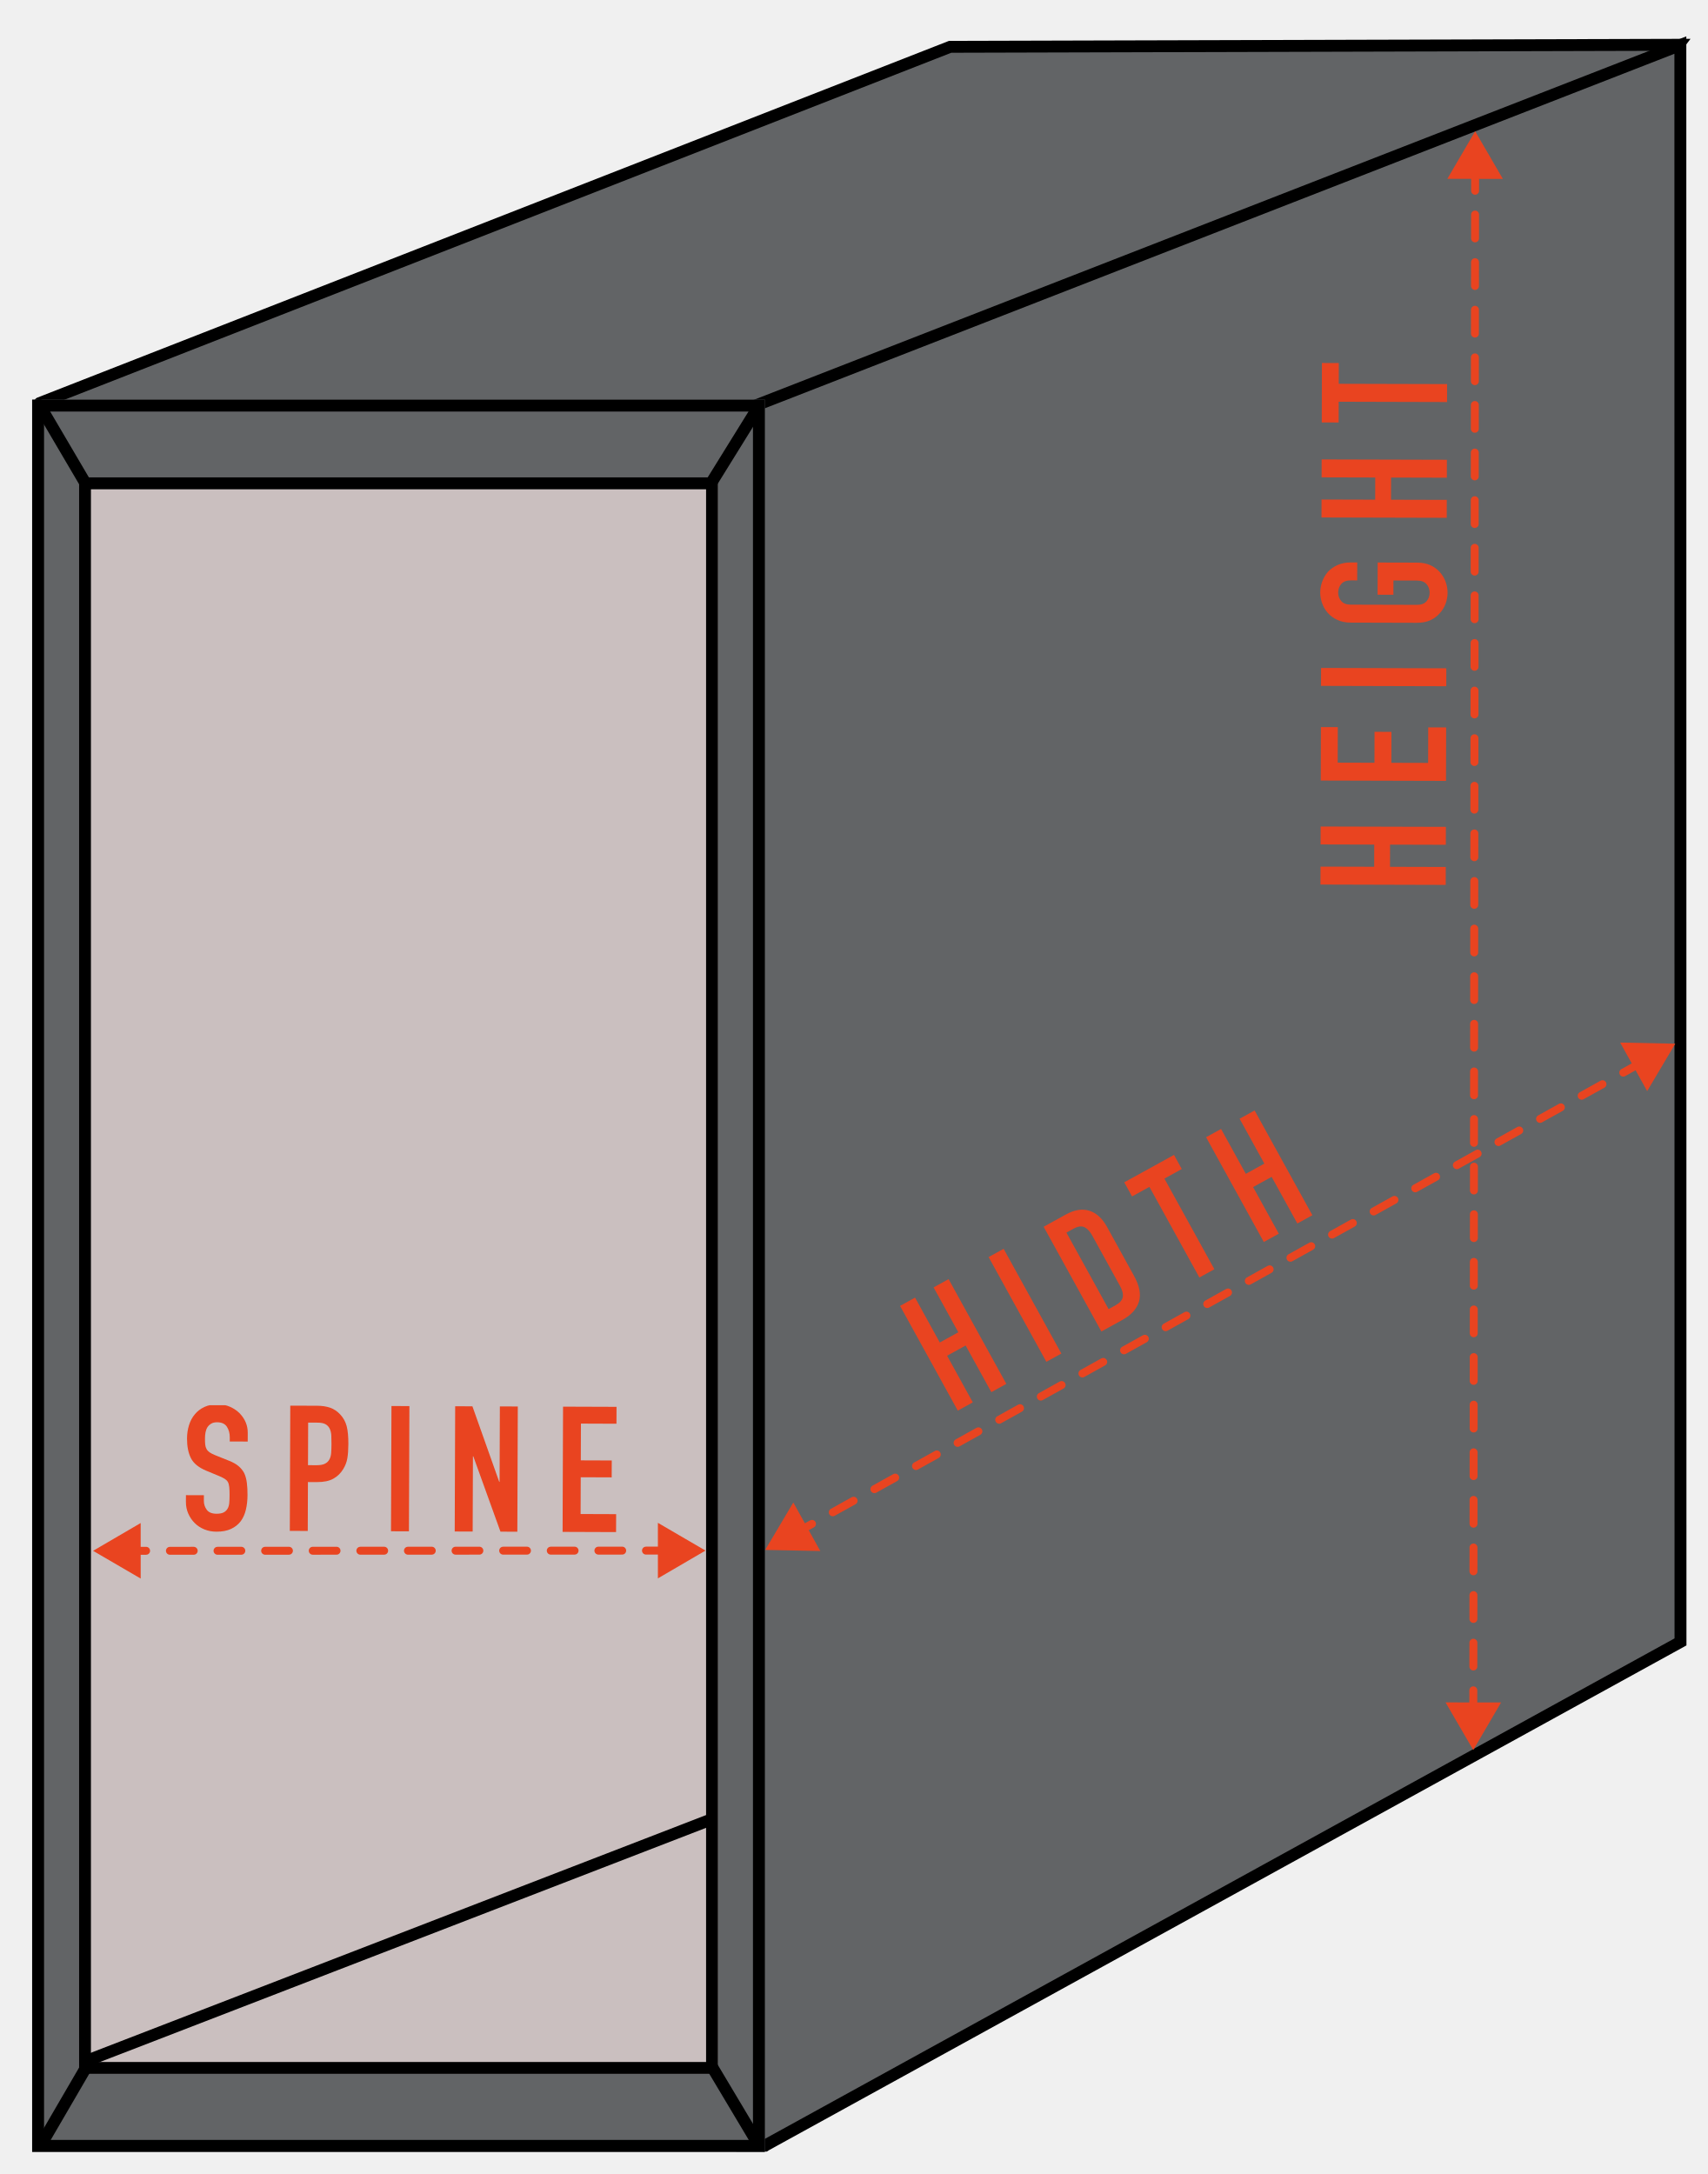
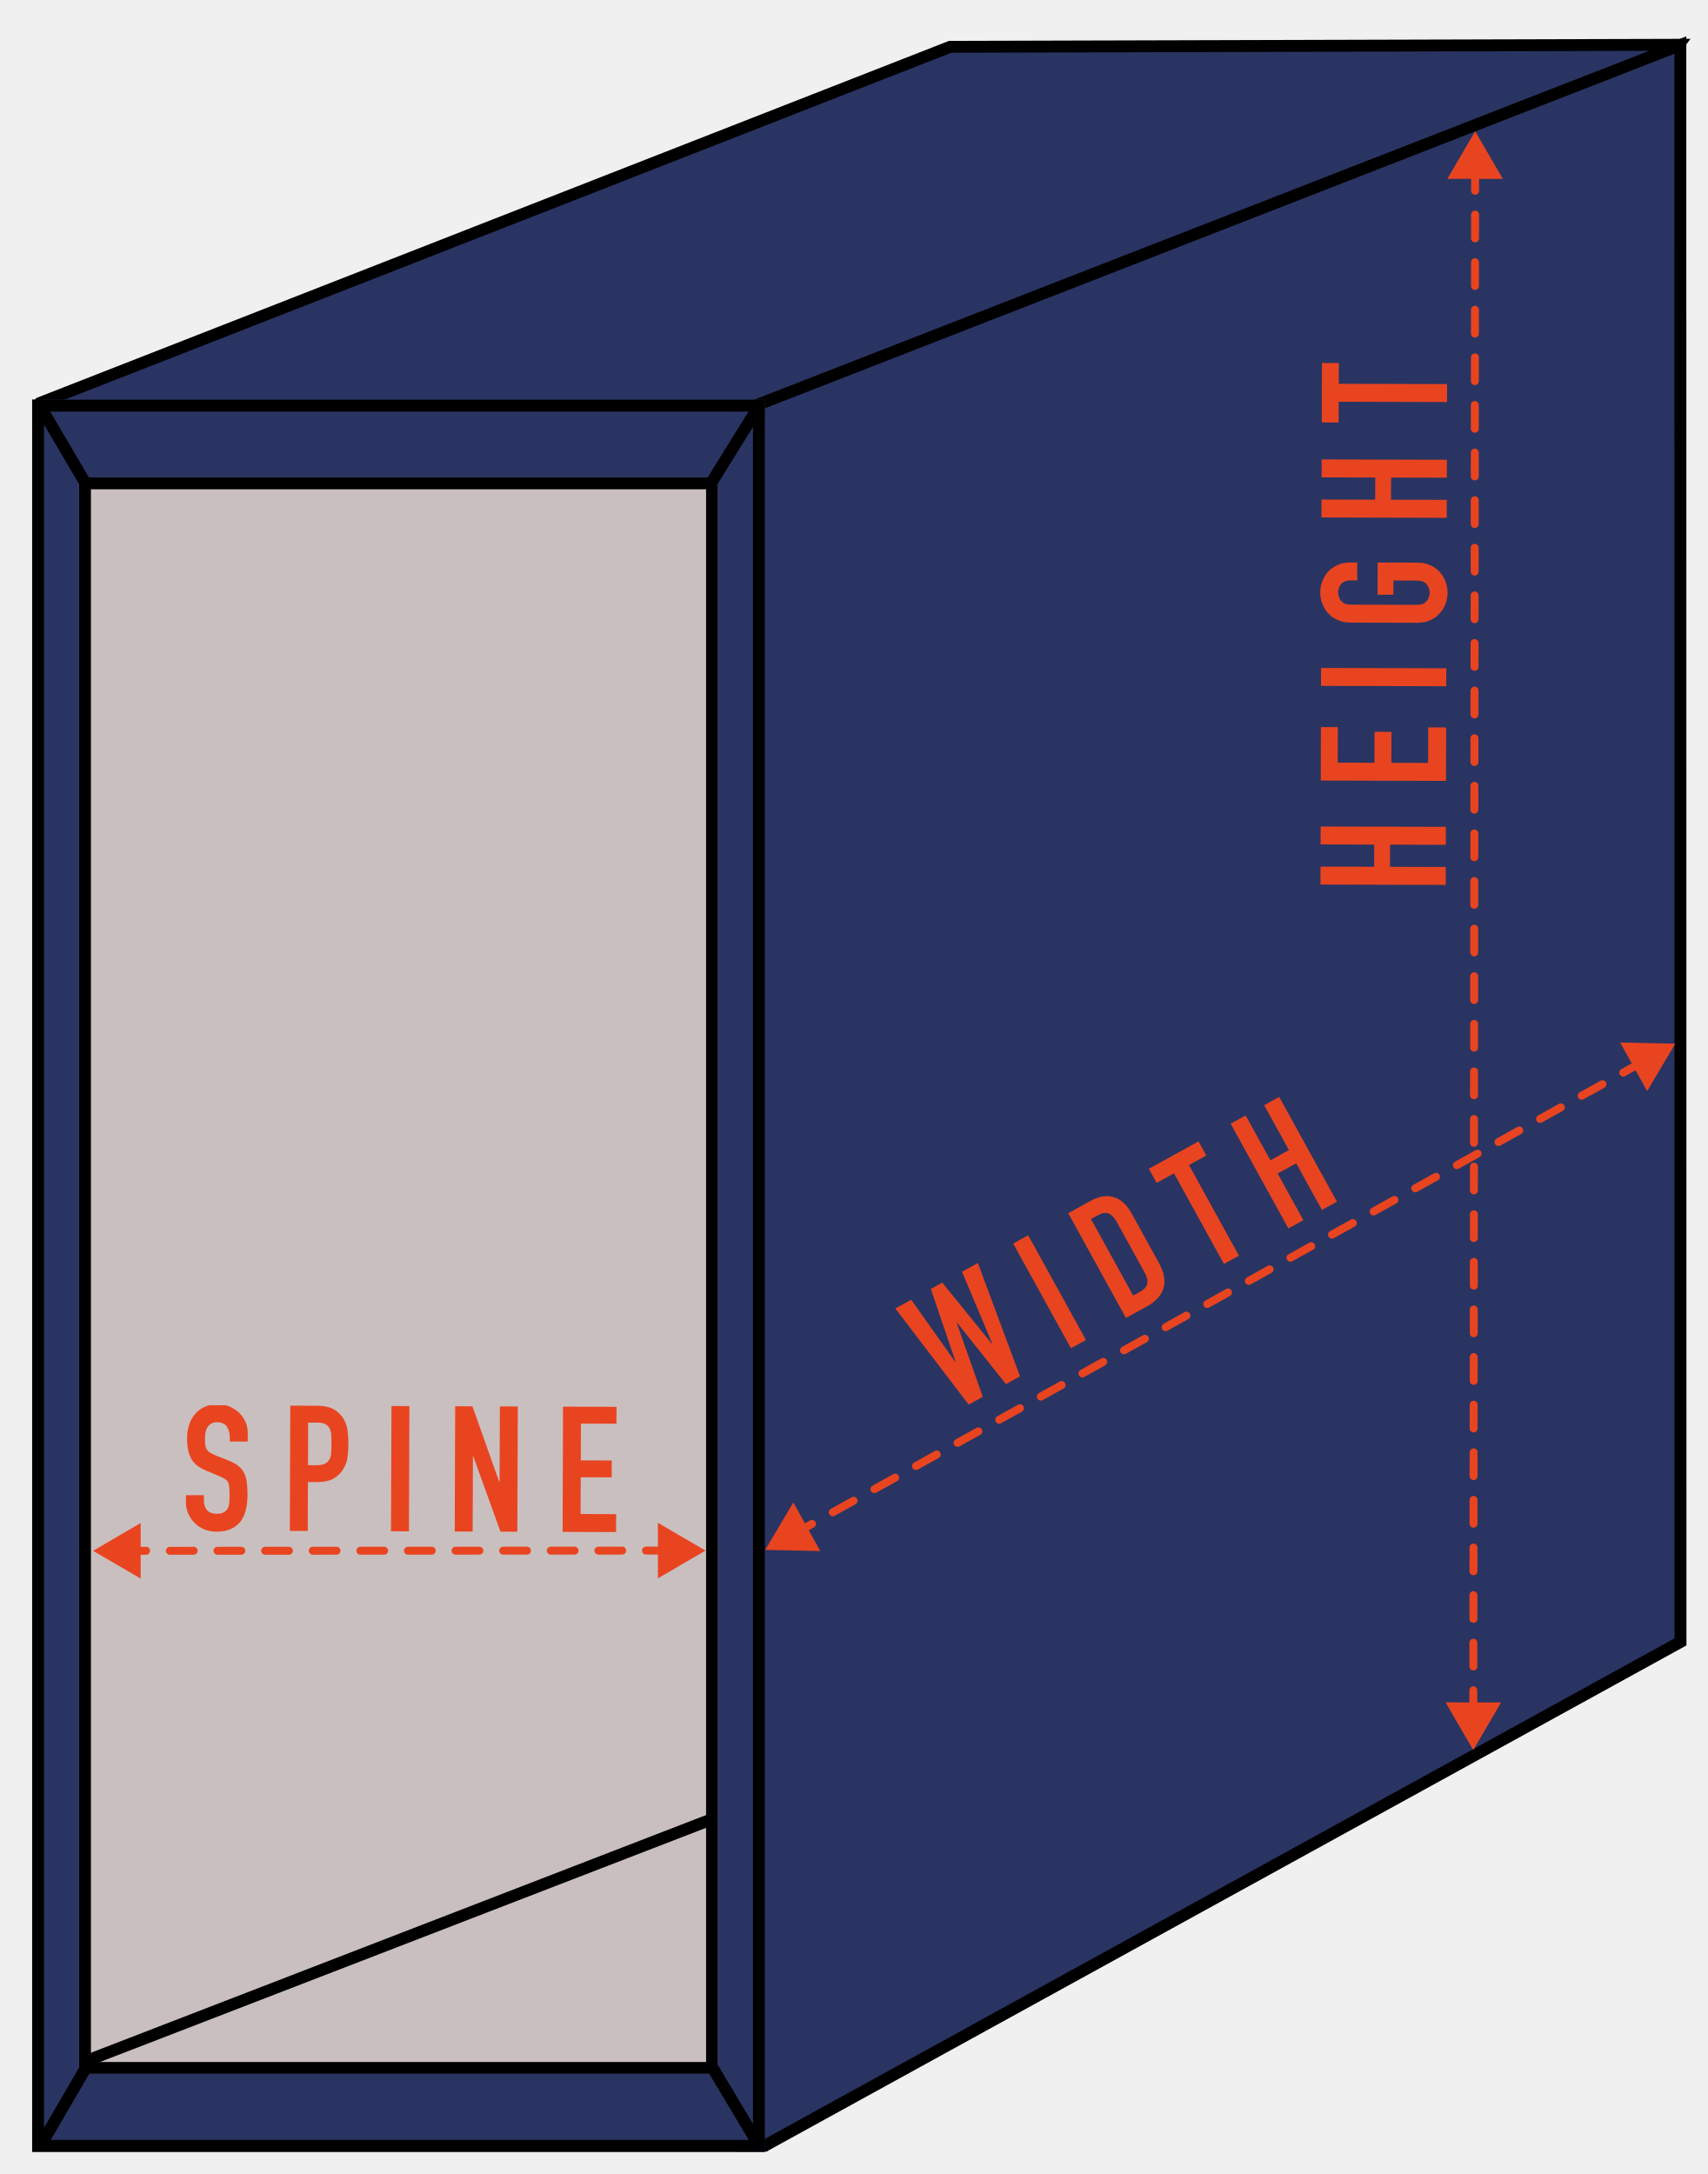
<svg xmlns="http://www.w3.org/2000/svg" xmlns:xlink="http://www.w3.org/1999/xlink" height="100%" stroke-miterlimit="10" style="fill-rule:nonzero;clip-rule:evenodd;stroke-linecap:round;stroke-linejoin:round;" version="1.1" viewBox="0 0 215.17 274.006" width="100%" xml:space="preserve">
  <defs>
    <path d="M4.052 50.37L4.052 60.182C4.052 110.488 4.052 211.095 4.052 261.401L4.052 271.213L13.865 271.213C32.045 271.213 68.404 271.213 86.584 271.213L96.396 271.213L96.396 261.401C96.396 211.095 96.396 110.488 96.396 60.182L96.396 50.37L86.584 50.37C68.404 50.37 32.045 50.37 13.865 50.37L4.052 50.37Z" id="Fill" />
    <path d="M9.96 60.168L90.488 60.168L90.488 261.39L9.96 261.39L9.96 60.168Z" id="Fill_2" />
    <clipPath id="TextBounds">
      <rect height="65.017" width="88.751" x="111.23" y="123.914" />
    </clipPath>
    <clipPath id="TextBounds_2">
      <rect height="74.241" width="18.16" x="166.412" y="39.86" />
    </clipPath>
    <clipPath id="TextBounds_3">
      <rect height="28.055" width="86.885" x="21.254" y="177.109" />
    </clipPath>
  </defs>
  <g id="Box">
-     <path d="M9.287 52.292L9.569 268.261L12.444 268.261L12.537 268.199L211.544 5.647L119.747 5.9L5.001 50.802" fill="#626466" fill-rule="nonzero" opacity="1" stroke="#000000" stroke-dasharray="" stroke-linecap="round" stroke-linejoin="miter" stroke-width="1.5" />
-     <path d="M93.271 54.458L93.552 270.427L96.427 270.427L96.521 270.364L211.793 206.941L211.776 5.68L94.707 51.314" fill="#626466" fill-rule="nonzero" opacity="1" stroke="#000000" stroke-dasharray="" stroke-linecap="round" stroke-linejoin="miter" stroke-width="1.5" />
+     <path d="M9.287 52.292L9.569 268.261L12.444 268.261L12.537 268.199L211.544 5.647L119.747 5.9L5.001 50.802" fill="#293462" fill-rule="nonzero" opacity="1" stroke="#000000" stroke-dasharray="" stroke-linecap="round" stroke-linejoin="miter" stroke-width="1.5" />
+     <path d="M93.271 54.458L93.552 270.427L96.427 270.427L96.521 270.364L211.793 206.941L211.776 5.68L94.707 51.314" fill="#293462" fill-rule="nonzero" opacity="1" stroke="#000000" stroke-dasharray="" stroke-linecap="round" stroke-linejoin="miter" stroke-width="1.5" />
    <g opacity="1">
-       <use fill="#626466" fill-rule="nonzero" stroke="none" xlink:href="#Fill" />
+       <use fill="#293462" fill-rule="nonzero" stroke="none" xlink:href="#Fill" />
      <mask height="220.844" id="StrokeMask" maskUnits="userSpaceOnUse" width="92.344" x="4.052" y="50.37">
        <rect fill="#000000" height="220.844" stroke="none" width="92.344" x="4.052" y="50.37" />
        <use fill="#ffffff" fill-rule="evenodd" stroke="none" xlink:href="#Fill" />
      </mask>
      <use fill="none" mask="url(#StrokeMask)" stroke="#000000" stroke-dasharray="" stroke-linecap="round" stroke-linejoin="miter" stroke-width="3" xlink:href="#Fill" />
    </g>
    <g opacity="1">
      <use fill="#cabfbf" fill-rule="nonzero" stroke="none" xlink:href="#Fill_2" />
      <mask height="201.222" id="StrokeMask_2" maskUnits="userSpaceOnUse" width="80.528" x="9.96" y="60.168">
        <rect fill="#000000" height="201.222" stroke="none" width="80.528" x="9.96" y="60.168" />
        <use fill="#ffffff" fill-rule="evenodd" stroke="none" xlink:href="#Fill_2" />
      </mask>
      <use fill="none" mask="url(#StrokeMask_2)" stroke="#000000" stroke-dasharray="" stroke-linecap="round" stroke-linejoin="miter" stroke-width="3" xlink:href="#Fill_2" />
    </g>
    <path d="M11.357 259.568L89.599 229.335" fill="none" opacity="1" stroke="#000000" stroke-dasharray="" stroke-linecap="round" stroke-linejoin="miter" stroke-width="1.5" />
    <path d="M95.55 51.328L89.509 61.076" fill="none" opacity="1" stroke="#000000" stroke-dasharray="" stroke-linecap="round" stroke-linejoin="miter" stroke-width="1.5" />
    <path d="M4.985 51.071L10.658 60.723" fill="none" opacity="1" stroke="#000000" stroke-dasharray="" stroke-linecap="round" stroke-linejoin="miter" stroke-width="1.5" />
    <path d="M11.117 260.109L5.312 270.08" fill="none" opacity="1" stroke="#000000" stroke-dasharray="" stroke-linecap="round" stroke-linejoin="miter" stroke-width="1.5" />
    <path d="M89.657 260.361L95.534 270.209" fill="none" opacity="1" stroke="#000000" stroke-dasharray="" stroke-linecap="round" stroke-linejoin="miter" stroke-width="1.5" />
  </g>
  <g id="Measurements">
    <g fill="#e94420" opacity="1" stroke="none">
-       <path clip-path="url(#TextBounds)" d="M120.71 177.793L113.434 164.591L115.325 163.549L118.442 169.204L120.778 167.916L117.661 162.261L119.552 161.219L126.829 174.42L124.937 175.463L121.698 169.585L119.362 170.873L122.601 176.75L120.71 177.793Z" />
-       <path clip-path="url(#TextBounds)" d="M131.872 171.641L124.596 158.439L126.487 157.397L133.763 170.598L131.872 171.641Z" />
-       <path clip-path="url(#TextBounds)" d="M138.807 167.818L131.53 154.617L134.33 153.074C135.418 152.474 136.407 152.316 137.296 152.599C138.185 152.883 138.93 153.568 139.53 154.656L142.933 160.83C143.614 162.066 143.817 163.143 143.541 164.061C143.265 164.978 142.565 165.747 141.44 166.367L138.807 167.818ZM134.403 155.354L139.717 164.996L140.588 164.516C141.12 164.223 141.424 163.882 141.5 163.494C141.576 163.105 141.457 162.627 141.144 162.058L137.638 155.698C137.352 155.179 137.026 154.835 136.659 154.667C136.292 154.498 135.83 154.567 135.274 154.874L134.403 155.354Z" />
-       <path clip-path="url(#TextBounds)" d="M151.156 161.012L144.86 149.59L142.672 150.796L141.691 149.016L147.958 145.562L148.939 147.342L146.752 148.548L153.047 159.97L151.156 161.012Z" />
-       <path clip-path="url(#TextBounds)" d="M159.277 156.536L152.001 143.334L153.892 142.292L157.009 147.947L159.345 146.659L156.228 141.004L158.119 139.962L165.396 153.163L163.504 154.206L160.265 148.328L157.929 149.616L161.168 155.493L159.277 156.536Z" />
+       <path clip-path="url(#TextBounds)" d="M123.242 159.185L128.553 173.47L126.773 174.451L120.605 166.682L120.568 166.702L123.862 176.056L122.082 177.037L112.84 164.918L114.843 163.815L120.408 171.674L120.445 171.654L117.309 162.455L118.755 161.658L125.026 169.395L125.063 169.374L121.24 160.289L123.242 159.185Z" />
+       <path clip-path="url(#TextBounds)" d="M134.969 169.934L127.692 156.732L129.583 155.69L136.86 168.891L134.969 169.934Z" />
+       <path clip-path="url(#TextBounds)" d="M141.903 166.112L134.627 152.91L137.427 151.367C138.514 150.767 139.503 150.609 140.392 150.892C141.282 151.176 142.026 151.861 142.626 152.949L146.029 159.124C146.71 160.36 146.913 161.436 146.637 162.354C146.361 163.272 145.661 164.04 144.536 164.66L141.903 166.112ZM137.499 153.648L142.813 163.289L143.685 162.809C144.216 162.516 144.52 162.175 144.596 161.787C144.672 161.398 144.554 160.92 144.24 160.351L140.735 153.992C140.449 153.472 140.122 153.129 139.755 152.96C139.388 152.792 138.927 152.861 138.371 153.167L137.499 153.648Z" />
+       <path clip-path="url(#TextBounds)" d="M154.252 159.305L147.957 147.884L145.769 149.09L144.788 147.31L151.055 143.855L152.036 145.635L149.848 146.841L156.143 158.263L154.252 159.305Z" />
+       <path clip-path="url(#TextBounds)" d="M162.373 154.829L155.097 141.627L156.988 140.585L160.105 146.24L162.441 144.952L159.324 139.297L161.216 138.255L168.492 151.456L166.601 152.499L163.361 146.621L161.025 147.909L164.265 153.787L162.373 154.829Z" />
    </g>
    <g fill="#e94420" opacity="1" stroke="none">
      <path clip-path="url(#TextBounds_2)" d="M182.205 111.531L166.419 111.487L166.425 109.226L173.187 109.244L173.195 106.451L166.433 106.432L166.439 104.171L182.225 104.214L182.218 106.476L175.19 106.456L175.183 109.25L182.211 109.269L182.205 111.531Z" />
      <path clip-path="url(#TextBounds_2)" d="M182.241 98.423L166.455 98.38L166.474 91.64L168.602 91.646L168.59 96.124L173.224 96.137L173.234 92.235L175.363 92.241L175.352 96.143L179.986 96.156L179.998 91.677L182.259 91.683L182.241 98.423Z" />
      <path clip-path="url(#TextBounds_2)" d="M182.274 86.491L166.488 86.447L166.495 84.186L182.28 84.23L182.274 86.491Z" />
      <path clip-path="url(#TextBounds_2)" d="M170.235 78.472C169.599 78.47 169.038 78.357 168.551 78.134C168.064 77.911 167.658 77.615 167.334 77.244C167.025 76.889 166.789 76.485 166.628 76.034C166.467 75.583 166.387 75.128 166.388 74.67C166.389 74.212 166.472 73.757 166.635 73.307C166.799 72.857 167.037 72.447 167.348 72.079C167.674 71.725 168.082 71.438 168.57 71.217C169.058 70.997 169.62 70.888 170.256 70.889L171.054 70.891L171.048 73.153L170.25 73.151C169.703 73.149 169.3 73.3 169.04 73.602C168.781 73.904 168.65 74.262 168.649 74.676C168.648 75.09 168.776 75.449 169.034 75.752C169.292 76.056 169.694 76.209 170.241 76.21L178.577 76.233C179.124 76.235 179.527 76.084 179.787 75.782C180.046 75.48 180.177 75.122 180.178 74.708C180.179 74.294 180.051 73.935 179.793 73.632C179.535 73.328 179.133 73.175 178.586 73.174L175.615 73.165L175.61 74.961L173.615 74.956L173.626 70.899L178.592 70.912C179.257 70.914 179.826 71.027 180.298 71.25C180.771 71.473 181.162 71.762 181.471 72.118C181.795 72.488 182.038 72.899 182.199 73.35C182.36 73.801 182.441 74.256 182.439 74.714C182.438 75.172 182.355 75.627 182.192 76.077C182.028 76.527 181.783 76.929 181.457 77.283C181.145 77.652 180.753 77.946 180.279 78.167C179.806 78.387 179.236 78.496 178.571 78.495L170.235 78.472Z" />
      <path clip-path="url(#TextBounds_2)" d="M182.332 65.264L166.547 65.221L166.553 62.959L173.315 62.978L173.323 60.185L166.561 60.166L166.567 57.905L182.353 57.948L182.346 60.21L175.318 60.19L175.311 62.984L182.339 63.003L182.332 65.264Z" />
      <path clip-path="url(#TextBounds_2)" d="M182.373 50.672L168.716 50.634L168.708 53.25L166.58 53.244L166.601 45.751L168.729 45.756L168.722 48.373L182.379 48.41L182.373 50.672Z" />
    </g>
    <g fill="#e94420" opacity="1" stroke="none">
      <path clip-path="url(#TextBounds_3)" d="M31.219 181.69L28.957 181.682L28.959 181.172C28.961 180.655 28.841 180.207 28.598 179.829C28.356 179.452 27.947 179.262 27.37 179.26C27.06 179.258 26.808 179.317 26.616 179.434C26.423 179.552 26.267 179.699 26.148 179.876C26.029 180.068 25.947 180.285 25.902 180.529C25.857 180.773 25.834 181.028 25.833 181.294C25.832 181.604 25.842 181.863 25.863 182.07C25.885 182.277 25.939 182.462 26.027 182.625C26.116 182.788 26.244 182.928 26.414 183.047C26.584 183.166 26.816 183.285 27.111 183.405L28.838 184.098C29.34 184.292 29.745 184.519 30.055 184.779C30.364 185.039 30.607 185.339 30.783 185.679C30.944 186.035 31.054 186.438 31.111 186.889C31.169 187.34 31.196 187.854 31.194 188.43C31.192 189.095 31.123 189.712 30.988 190.281C30.853 190.849 30.637 191.332 30.34 191.73C30.028 192.143 29.62 192.467 29.117 192.701C28.613 192.936 28 193.052 27.275 193.049C26.728 193.047 26.219 192.95 25.747 192.756C25.274 192.562 24.869 192.294 24.53 191.953C24.191 191.612 23.923 191.216 23.725 190.764C23.527 190.312 23.429 189.821 23.431 189.289L23.434 188.446L25.696 188.454L25.693 189.164C25.692 189.578 25.812 189.951 26.055 190.285C26.298 190.618 26.707 190.786 27.284 190.788C27.668 190.789 27.967 190.735 28.182 190.625C28.397 190.515 28.564 190.357 28.683 190.15C28.802 189.944 28.873 189.696 28.896 189.408C28.919 189.12 28.931 188.799 28.933 188.444C28.934 188.03 28.921 187.69 28.892 187.424C28.863 187.158 28.805 186.943 28.717 186.78C28.614 186.617 28.478 186.484 28.308 186.38C28.139 186.276 27.914 186.164 27.634 186.045L26.017 185.374C25.043 184.971 24.391 184.44 24.061 183.781C23.731 183.122 23.568 182.298 23.571 181.308C23.573 180.716 23.657 180.155 23.821 179.624C23.986 179.092 24.232 178.635 24.558 178.252C24.87 177.869 25.266 177.563 25.747 177.336C26.229 177.109 26.802 176.996 27.467 176.999C28.029 177.001 28.542 177.106 29.007 177.315C29.471 177.523 29.873 177.798 30.212 178.139C30.889 178.851 31.226 179.665 31.223 180.582L31.219 181.69Z" />
      <path clip-path="url(#TextBounds_3)" d="M36.526 192.95L36.583 177.165L39.975 177.177C40.596 177.18 41.143 177.263 41.615 177.427C42.087 177.592 42.515 177.881 42.898 178.297C43.281 178.712 43.545 179.197 43.691 179.752C43.836 180.306 43.907 181.057 43.904 182.003C43.901 182.712 43.859 183.311 43.776 183.798C43.692 184.286 43.517 184.743 43.249 185.171C42.937 185.687 42.522 186.088 42.004 186.375C41.485 186.661 40.805 186.802 39.962 186.799L38.809 186.795L38.787 192.959L36.526 192.95ZM38.837 179.302L38.817 184.667L39.904 184.671C40.362 184.672 40.717 184.607 40.968 184.475C41.22 184.343 41.406 184.159 41.525 183.923C41.644 183.702 41.715 183.428 41.738 183.103C41.762 182.778 41.774 182.416 41.776 182.017C41.777 181.648 41.771 181.297 41.757 180.964C41.744 180.631 41.678 180.339 41.561 180.088C41.444 179.836 41.267 179.643 41.031 179.509C40.795 179.375 40.455 179.307 40.012 179.306L38.837 179.302Z" />
      <path clip-path="url(#TextBounds_3)" d="M49.278 192.997L49.336 177.212L51.597 177.22L51.539 193.005L49.278 192.997Z" />
      <path clip-path="url(#TextBounds_3)" d="M57.308 193.026L57.366 177.241L59.539 177.249L62.918 186.772L62.963 186.773L62.998 177.262L65.259 177.27L65.201 193.055L63.073 193.047L59.649 183.546L59.605 183.546L59.57 193.035L57.308 193.026Z" />
      <path clip-path="url(#TextBounds_3)" d="M70.904 193.076L70.961 177.291L77.701 177.315L77.693 179.444L73.215 179.427L73.198 184.061L77.1 184.075L77.092 186.204L73.19 186.189L73.173 190.823L77.652 190.839L77.643 193.101L70.904 193.076Z" />
    </g>
    <g opacity="1">
      <path d="M185.91 21.044C185.893 35.011 185.68 216.071 185.68 216.071" fill="none" stroke="#e94420" stroke-dasharray="3.0" stroke-linecap="round" stroke-linejoin="miter" stroke-width="1" />
      <g fill="#e94420" stroke="none">
        <path d="M182.182 214.567L185.675 220.571L189.182 214.575L182.182 214.567Z" fill="#e94420" />
        <path d="M189.408 22.549L185.915 16.544L182.408 22.54L189.408 22.549Z" fill="#e94420" />
      </g>
    </g>
    <g opacity="1">
      <path d="M84.414 195.434C77.35 195.437 16.23 195.46 16.23 195.46" fill="none" stroke="#e94420" stroke-dasharray="3.0" stroke-linecap="round" stroke-linejoin="miter" stroke-width="1" />
      <g fill="#e94420" stroke="none">
        <path d="M17.729 191.959L11.73 195.462L17.731 198.959L17.729 191.959Z" fill="#e94420" />
        <path d="M82.916 198.934L88.914 195.432L82.913 191.934L82.916 198.934Z" fill="#e94420" />
      </g>
    </g>
    <g opacity="1">
      <path d="M207.202 133.733C198.075 138.81 100.372 193.159 100.372 193.159" fill="none" stroke="#e94420" stroke-dasharray="3.0" stroke-linecap="round" stroke-linejoin="miter" stroke-width="1" />
      <g fill="#e94420" stroke="none">
        <path d="M99.981 189.372L96.439 195.347L103.384 195.489L99.981 189.372Z" fill="#e94420" />
        <path d="M207.592 137.52L211.134 131.545L204.189 131.403L207.592 137.52Z" fill="#e94420" />
      </g>
    </g>
  </g>
</svg>
